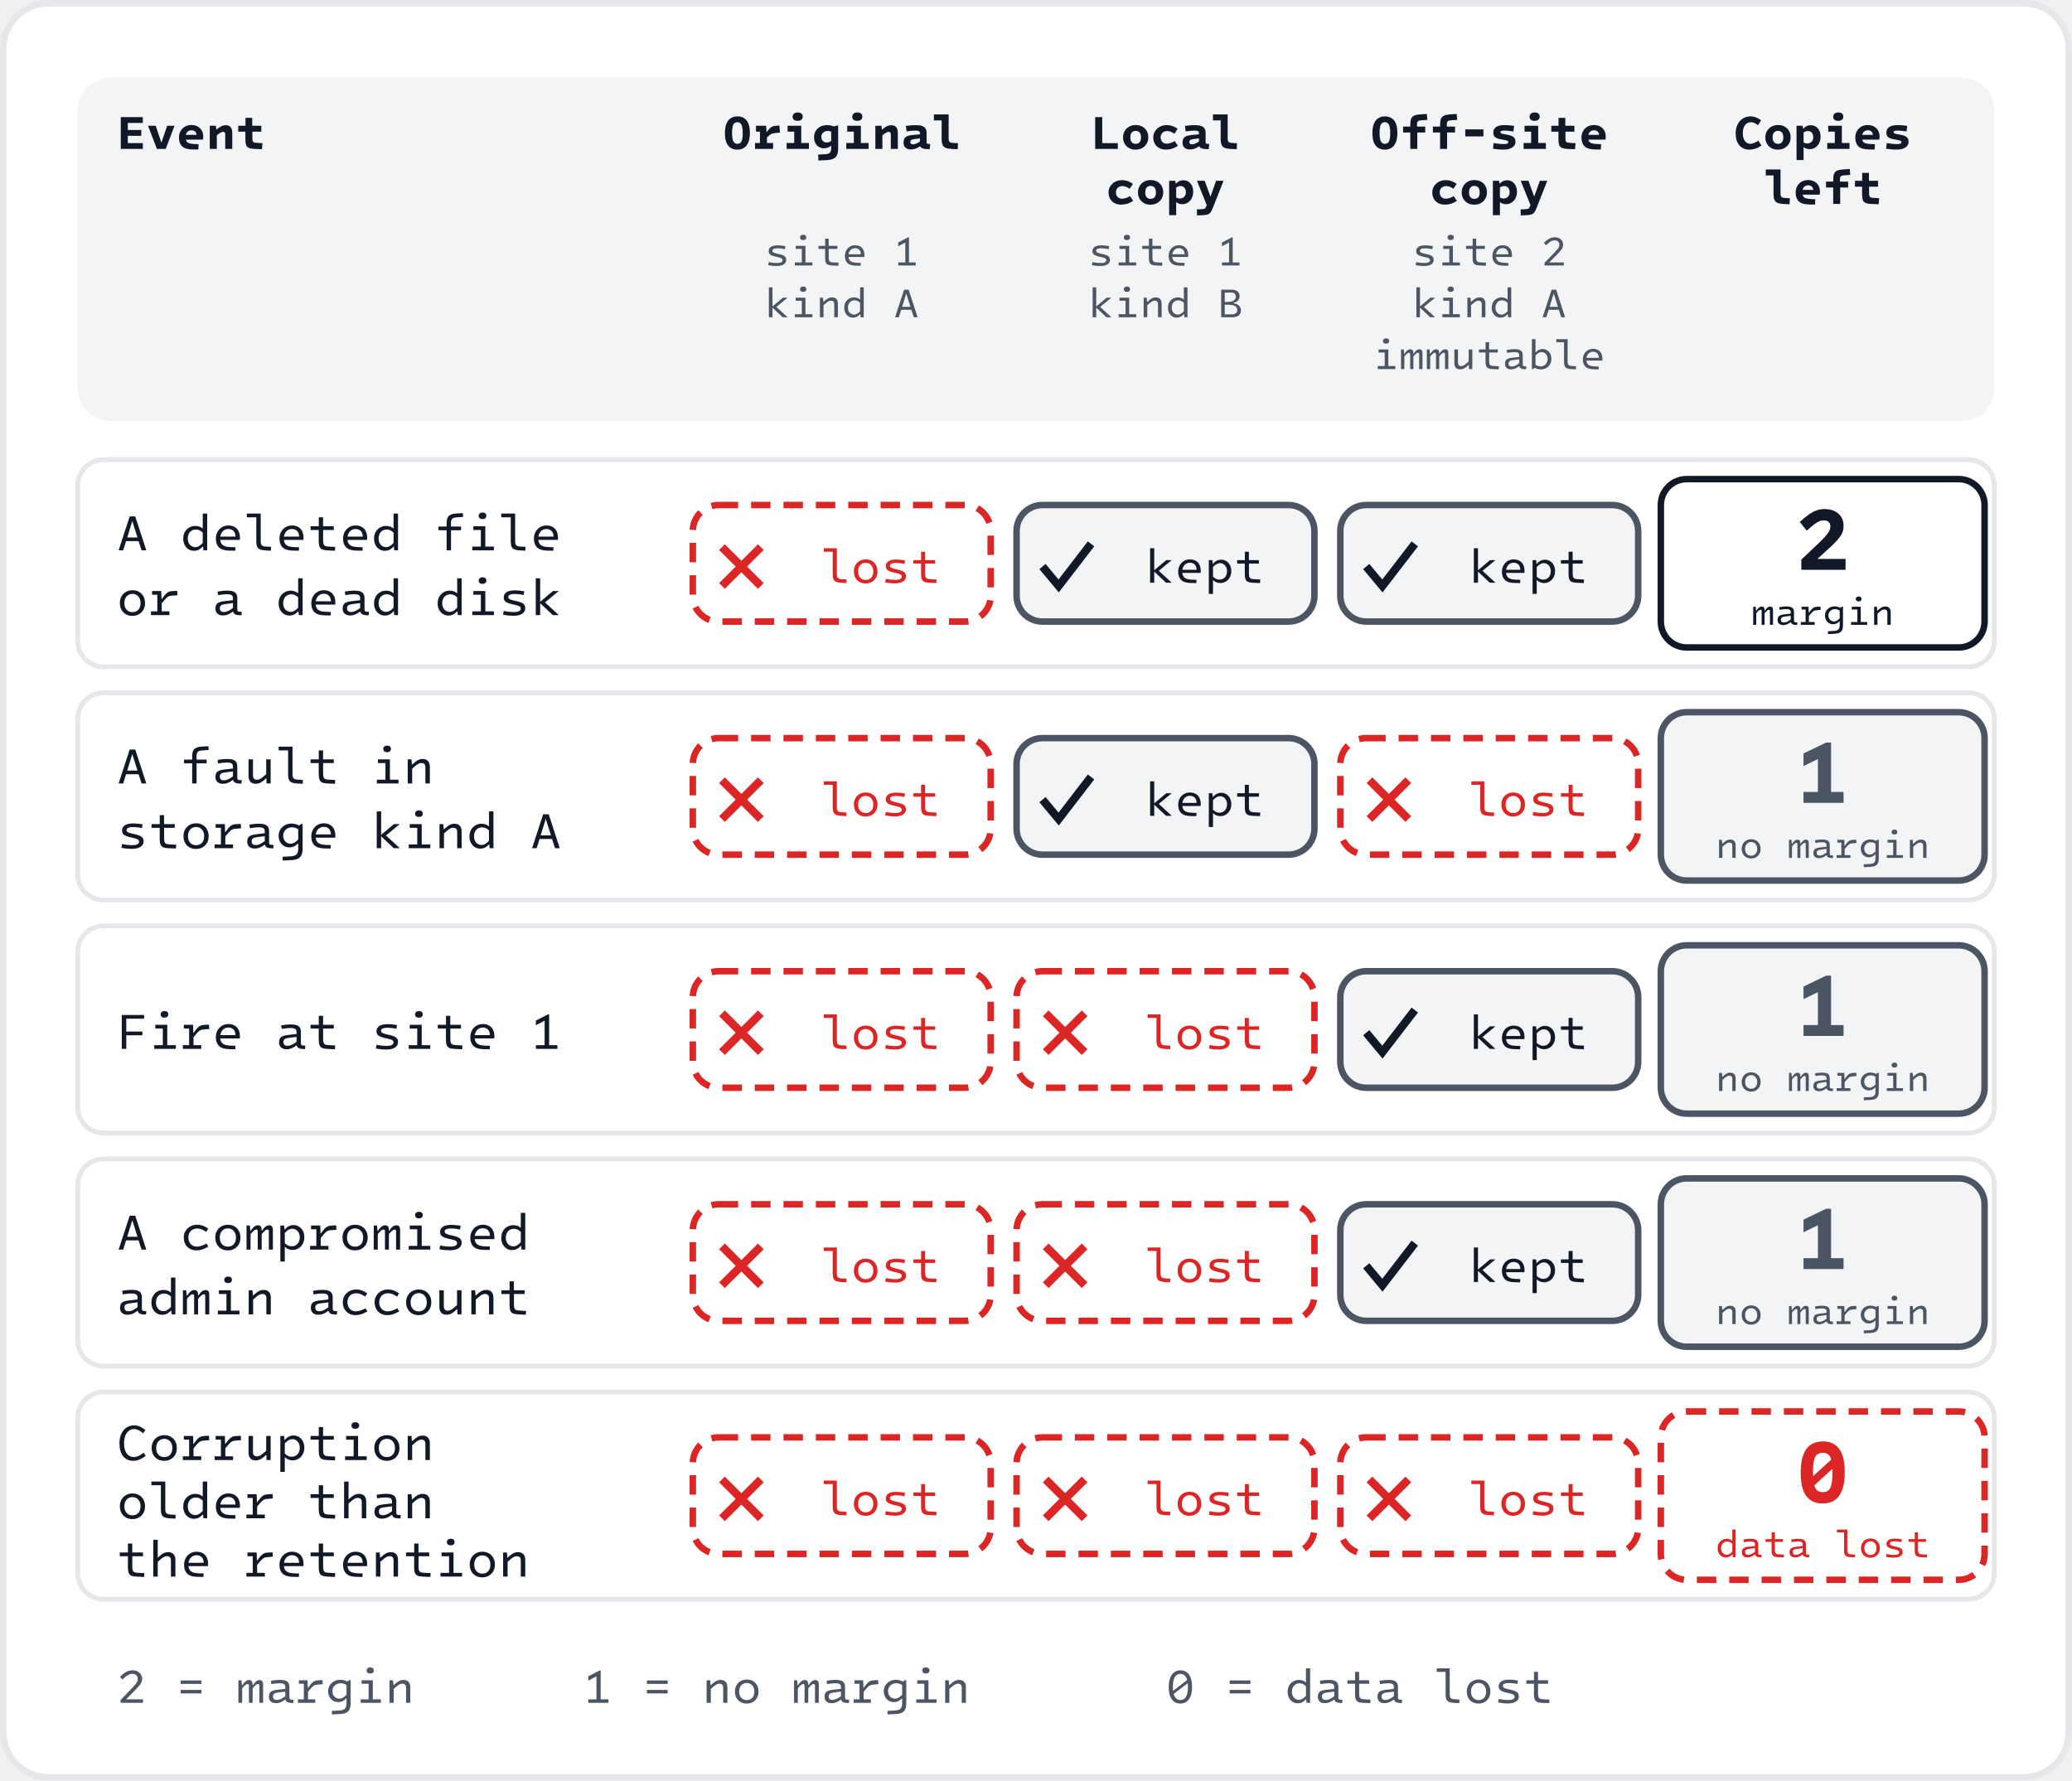
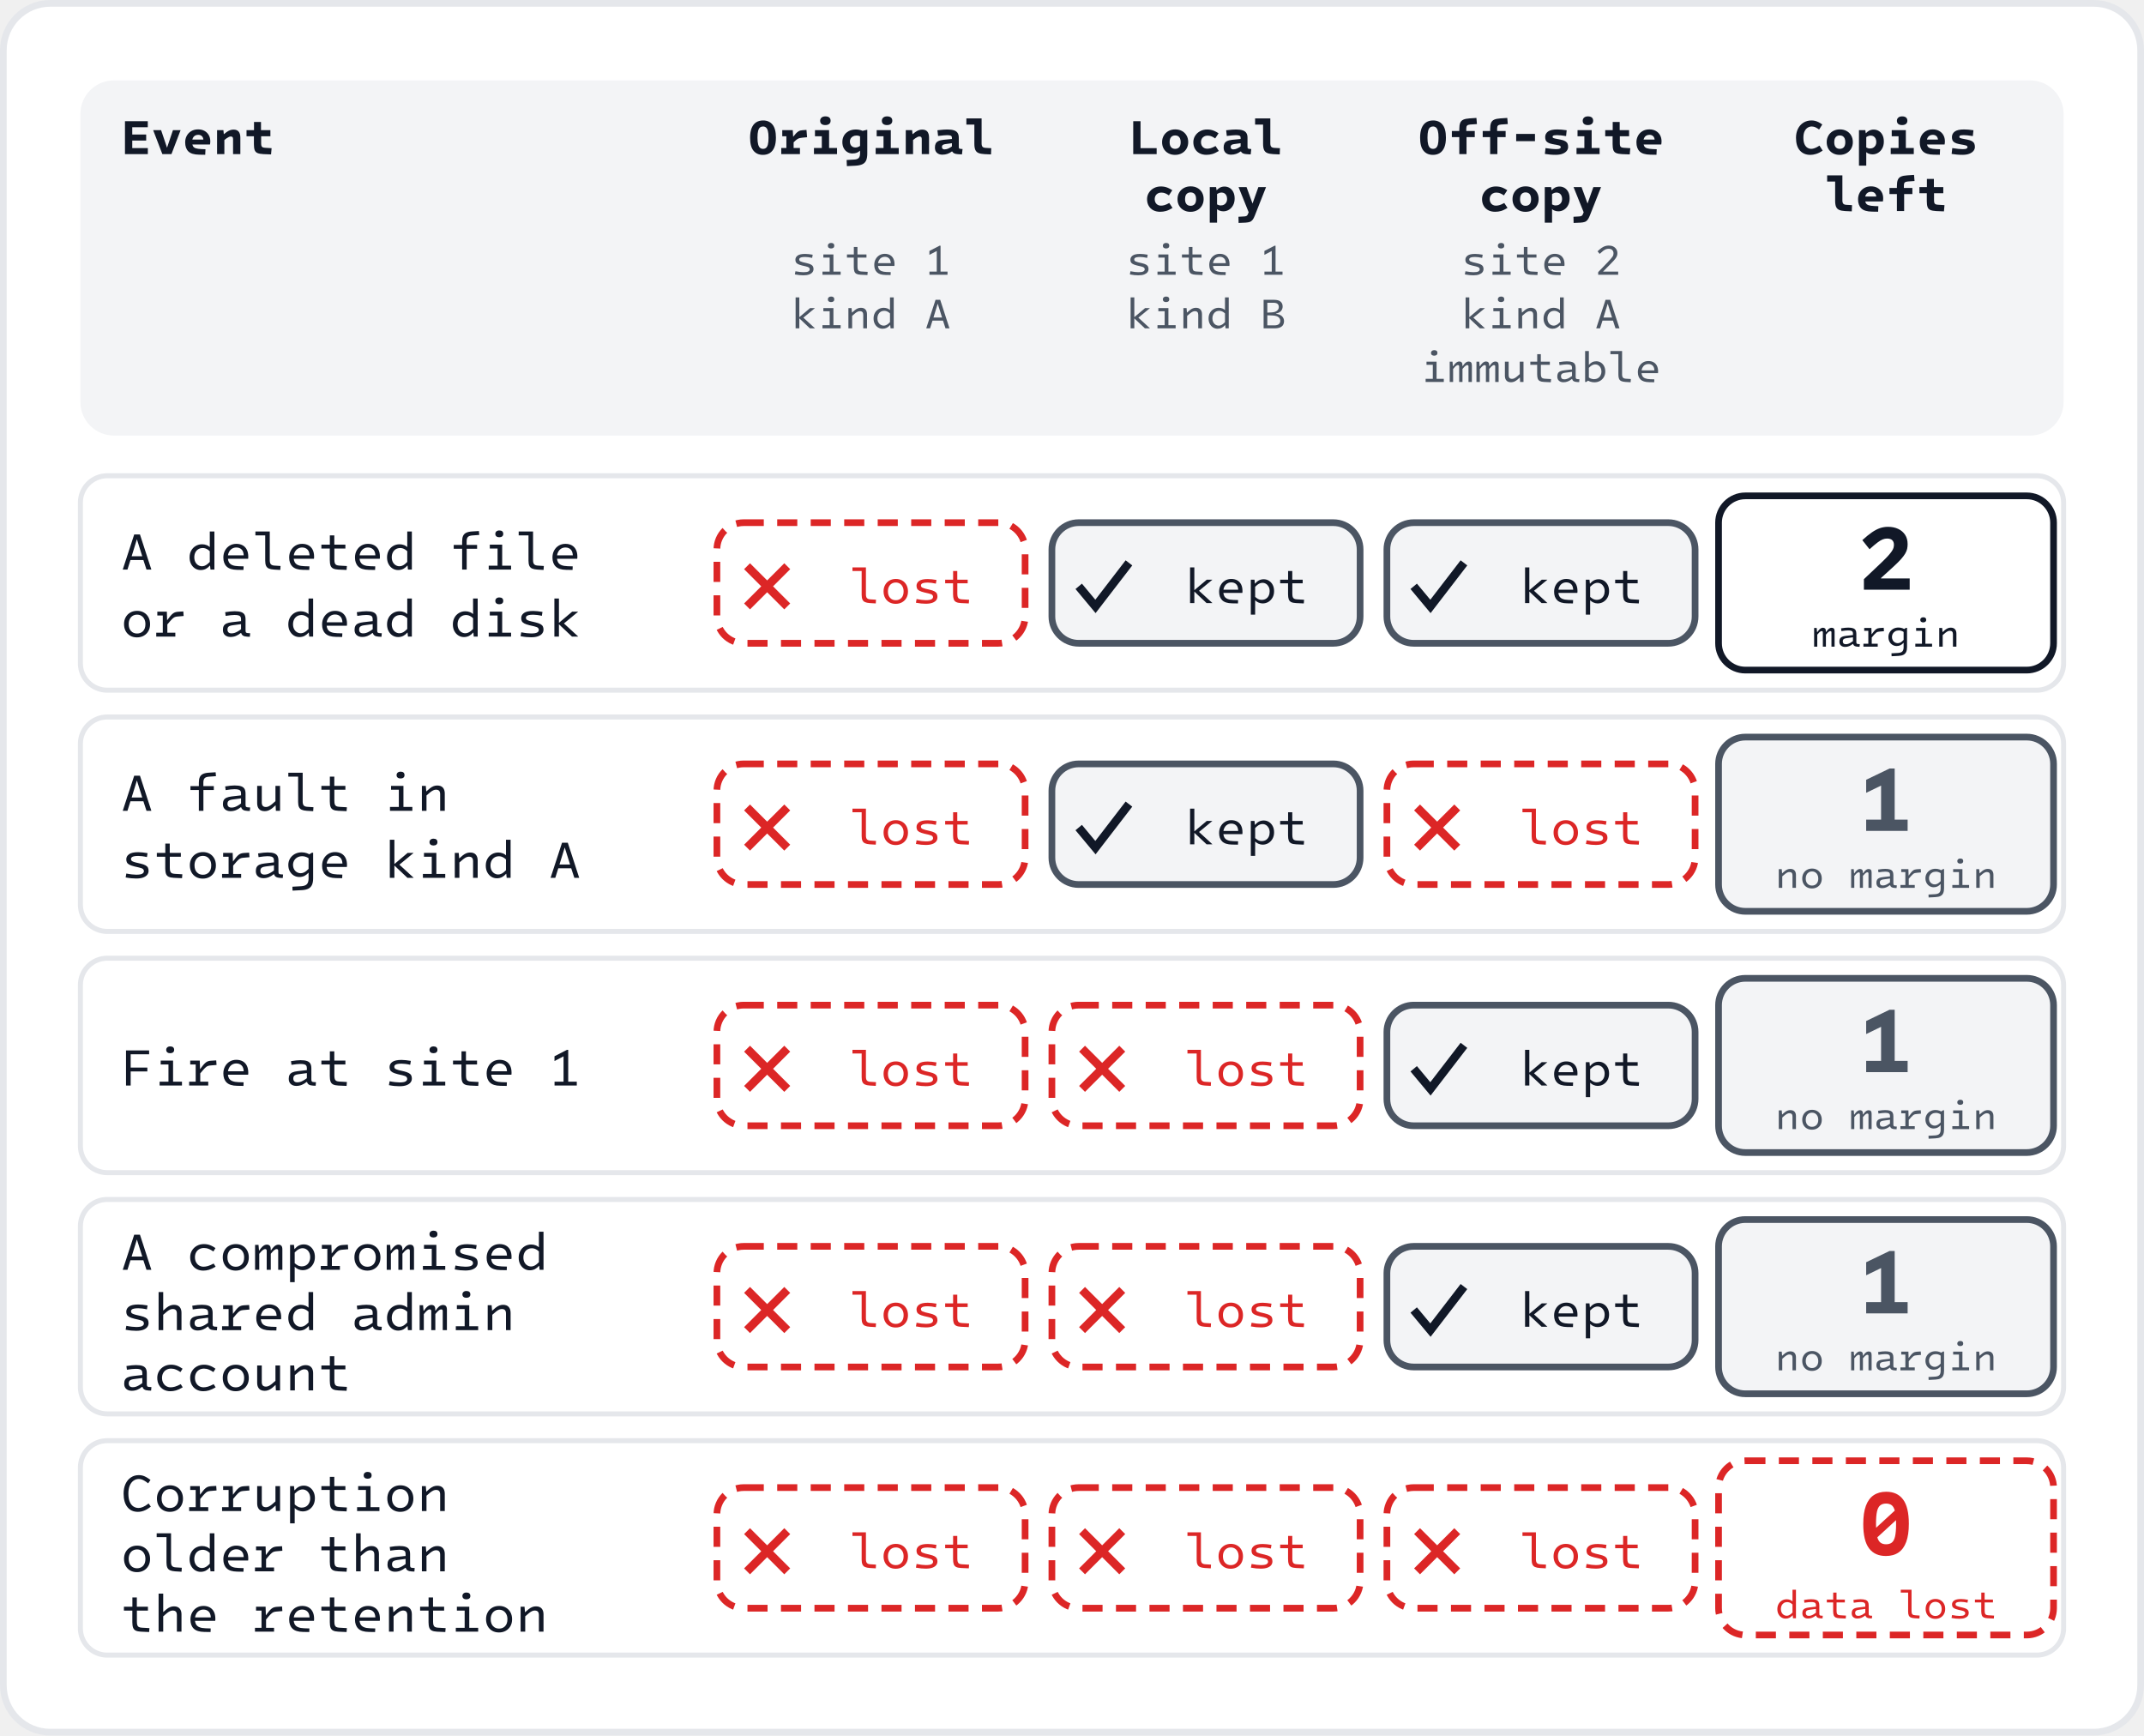
- <svg xmlns="http://www.w3.org/2000/svg" width="640" height="550" viewBox="0 0 640 550">
+ <svg xmlns="http://www.w3.org/2000/svg" width="640" height="518" viewBox="0 0 640 518">
  <defs>
    <path id="b5" d="M87 -655L541 -655L541 -535L232 -535L232 -390L509 -390L509 -270L232 -270L232 -120L542 -120L542 0L87 0Z" />
    <path id="b48" d="M428 -477L580 -477L398 0L217 0L34 -477L192 -477L310 -128Z" />
    <path id="b31" d="M383 -100L461 -97L456 13L335 11Q184 9 120.5 -54Q57 -117 57 -235Q57 -305 88 -363.5Q119 -422 177 -457Q235 -492 315 -492Q389 -492 443 -461.5Q497 -431 527 -377.5Q557 -324 557 -254Q557 -235 555 -219Q553 -203 551 -192L200 -192Q204 -174 211 -161Q226 -130 267 -116.5Q308 -103 383 -100ZM199 -289L419 -289Q416 -329 392 -355Q364 -384 316 -384Q279 -384 252 -368Q225 -352 210 -321Q203 -307 199 -289Z" />
    <path id="b40" d="M204 -477L212 -396Q244 -423 271 -441Q307 -466 339.5 -477Q372 -488 404 -488Q475 -488 508 -447.5Q541 -407 541 -327L541 0L396 0L396 -300Q396 -326 385.5 -338.5Q375 -351 349 -351Q333 -351 312.5 -341.5Q292 -332 266 -314Q246 -300 223 -280L223 0L78 0L78 -477Z" />
    <path id="b46" d="M197 -198L197 -355L50 -355L50 -477L199 -477L199 -640L338 -640L338 -477L525 -477L525 -355L341 -355L341 -213Q341 -181 347.5 -162.5Q354 -144 371.5 -136Q389 -128 420 -126L549 -118L538 6L385 0Q308 -4 267 -22Q226 -40 211.5 -82Q197 -124 197 -198Z" />
    <path id="b15" d="M564 -328Q564 -211 532.5 -135Q501 -59 443 -22Q385 15 305 15Q187 15 118.5 -67Q50 -149 50 -326Q50 -444 81.5 -520Q113 -596 171 -633Q229 -670 309 -670Q428 -670 496 -587.5Q564 -505 564 -328ZM197 -328Q197 -241 210.5 -192.5Q224 -144 248.5 -124.5Q273 -105 307 -105Q342 -105 366.5 -124Q391 -143 404 -191Q417 -239 417 -326Q417 -414 403.5 -462.5Q390 -511 365.5 -530.5Q341 -550 307 -550Q273 -550 248 -531Q223 -512 210 -463.5Q197 -415 197 -328Z" />
    <path id="b44" d="M285 -477L293 -345Q325 -387 349 -412Q374 -437 394.5 -450.5Q415 -464 433.5 -469Q452 -474 472 -475L558 -482L570 -336L484 -328Q450 -325 427.5 -320Q405 -315 384 -303Q363 -291 337 -268Q322 -254 302 -235L302 -122L428 -122L428 0L56 0L56 -122L158 -122L158 -355L76 -355L76 -477Z" />
    <path id="b35" d="M113 -477L394 -477L394 -122L552 -122L552 0L93 0L93 -122L249 -122L249 -355L113 -355ZM319 -578Q270 -578 243 -600Q216 -622 216 -664Q216 -702 243.5 -726.5Q271 -751 320 -751Q370 -751 397 -729Q424 -707 424 -664Q424 -623 395.5 -600.5Q367 -578 319 -578Z" />
    <path id="b33" d="M396 -10L396 -70Q369 -44 339 -31Q297 -13 244 -13Q191 -13 145.5 -39.5Q100 -66 72 -117Q44 -168 44 -241Q44 -311 75.5 -367Q107 -423 168 -456.5Q229 -490 317 -490Q364 -490 409 -477Q429 -471 447 -463L529 -483L540 -483L540 -13Q540 68 519.5 120.5Q499 173 446.5 199.5Q394 226 298 231L134 239L129 117L283 108Q345 104 370.5 75.5Q396 47 396 -10ZM396 -163L396 -353Q385 -359 376 -362Q351 -370 328 -370Q285 -370 255 -353.5Q225 -337 209.5 -310.5Q194 -284 194 -252Q194 -214 208 -187Q222 -160 247.5 -146Q273 -132 307 -132Q324 -132 341 -136.5Q358 -141 376 -151Q385 -156 396 -163Z" />
    <path id="b27" d="M519 -149Q519 -124 524.5 -115.5Q530 -107 549 -105L594 -101L582 6L501 1Q455 -2 428.5 -14.5Q402 -27 390 -51L378 -51Q341 -22 294 -5.5Q247 11 191 11Q126 11 85 -25Q44 -61 44 -131Q44 -178 59.5 -209.5Q75 -241 112.5 -259.5Q150 -278 217 -285L382 -301L382 -324Q382 -343 375 -354.5Q368 -366 347 -371.5Q326 -377 285 -377Q261 -377 216 -373Q171 -369 107 -361L94 -475Q165 -484 214.5 -487Q264 -490 292 -490Q376 -490 425.5 -472.5Q475 -455 497 -419Q519 -383 519 -327ZM235 -94Q253 -94 275 -99Q297 -104 326 -119Q351 -131 382 -153L382 -217L255 -200Q227 -196 211.5 -188.5Q196 -181 190 -169.5Q184 -158 184 -141Q184 -120 197 -107Q210 -94 235 -94Z" />
    <path id="b38" d="M56 -710L359 -710L359 -214Q359 -166 377.5 -146Q396 -126 442 -124L551 -118L546 6L415 0Q340 -4 296 -23Q252 -42 233.5 -85.5Q215 -129 215 -204L215 -588L56 -588Z" />
    <path id="r45" d="M522 -130Q522 -90 498 -58Q474 -26 422.5 -6.5Q371 13 290 13Q246 13 199 8.5Q152 4 94 -7L107 -80Q160 -69 209.5 -63.5Q259 -58 291 -58Q374 -58 404.5 -76.5Q435 -95 435 -124Q435 -148 418 -163.5Q401 -179 346 -192L259 -212Q195 -228 162 -246Q129 -264 117.5 -288.5Q106 -313 106 -345Q106 -403 158 -440.5Q210 -478 330 -478Q363 -478 410.5 -473Q458 -468 503 -460L491 -387Q444 -398 401.5 -403Q359 -408 329 -408Q276 -408 246.5 -400.5Q217 -393 205.5 -380.5Q194 -368 194 -352Q194 -337 200.5 -325.5Q207 -314 226 -305Q245 -296 282 -286L368 -266Q432 -251 465 -232.5Q498 -214 510 -189Q522 -164 522 -130Z" />
    <path id="r35" d="M134 -465L365 -465L365 -72L531 -72L531 0L114 0L114 -72L279 -72L279 -393L134 -393ZM310 -603Q278 -603 257.5 -619Q237 -635 237 -667Q237 -694 257 -712Q277 -730 312 -730Q348 -730 366.5 -713.5Q385 -697 385 -665Q385 -635 365 -619Q345 -603 310 -603Z" />
    <path id="r46" d="M219 -177L219 -393L62 -393L62 -465L220 -465L220 -638L303 -638L303 -465L510 -465L510 -393L304 -393L304 -189Q304 -146 312 -121.5Q320 -97 340.5 -86.5Q361 -76 397 -74L538 -66L532 7L377 0Q316 -3 281.5 -20Q247 -37 233 -74.5Q219 -112 219 -177Z" />
    <path id="r31" d="M357 -63L453 -60L450 7L332 5Q197 3 136 -57Q75 -117 75 -225Q75 -299 106.5 -356.5Q138 -414 192.5 -447Q247 -480 317 -480Q385 -480 435 -452.5Q485 -425 512.5 -371.5Q540 -318 540 -238Q540 -227 539 -218Q538 -209 537 -202L160 -202Q164 -164 179 -137Q199 -101 243 -83Q287 -65 357 -63ZM161 -266L455 -266Q451 -338 418 -372Q380 -412 317 -412Q273 -412 237.5 -390.5Q202 -369 181 -328Q166 -301 161 -266Z" />
    <path id="r96" d="M345 -666L369 -666L369 -72L529 -72L529 0L114 0L114 -72L282 -72L282 -545L113 -457L113 -546Z" />
    <path id="r37" d="M196 -710L196 -257L443 -465L553 -465L553 -463L289 -245L554 -2L554 0L439 0L196 -229L196 0L111 0L111 -710Z" />
    <path id="r40" d="M168 -465L177 -361Q214 -396 243 -418Q280 -447 313 -459.5Q346 -472 381 -472Q452 -472 487 -432Q522 -392 522 -324L522 0L436 0L436 -309Q436 -352 417.5 -373Q399 -394 357 -394Q334 -394 309 -383Q284 -372 251 -346Q222 -324 181 -286L181 0L95 0L95 -465Z" />
    <path id="r30" d="M449 0L441 -77Q399 -32 362 -13Q318 9 266 9Q209 9 162.5 -20Q116 -49 87.5 -102Q59 -155 59 -227Q59 -299 89.5 -354Q120 -409 173.5 -440.5Q227 -472 294 -472Q337 -472 381 -455Q408 -444 436 -420L436 -710L522 -710L522 0ZM436 -343Q420 -358 406 -368Q376 -388 351.5 -395Q327 -402 307 -402Q257 -402 221 -379.5Q185 -357 166 -318Q147 -279 147 -230Q147 -178 166.5 -140.5Q186 -103 219 -82.5Q252 -62 290 -62Q314 -62 339 -71Q364 -80 393 -103Q412 -118 436 -142Z" />
    <path id="r1" d="M128 0L40 0L254 -655L361 -655L574 0L483 0L425 -178L184 -178ZM304 -566L206 -248L404 -248Z" />
    <path id="b12" d="M87 -655L232 -655L232 -119L553 -119L553 0L87 0Z" />
    <path id="b41" d="M305 15Q230 15 171.5 -17Q113 -49 80 -106Q47 -163 47 -238Q47 -311 80.5 -368.5Q114 -426 173 -459Q232 -492 309 -492Q385 -492 443 -460Q501 -428 534 -371Q567 -314 567 -239Q567 -166 533.5 -108.5Q500 -51 441 -18Q382 15 305 15ZM307 -105Q357 -105 387 -136.5Q417 -168 417 -238Q417 -283 404 -312.5Q391 -342 366.5 -357Q342 -372 307 -372Q274 -372 249.5 -358Q225 -344 211 -315Q197 -286 197 -239Q197 -172 226 -138.5Q255 -105 307 -105Z" />
    <path id="b29" d="M337 -368Q299 -368 269.5 -351.5Q240 -335 223.5 -306Q207 -277 207 -239Q207 -197 223.5 -168Q240 -139 267.5 -123.5Q295 -108 329 -108Q364 -108 400.5 -118Q437 -128 497 -161L562 -63Q489 -18 433 -2Q377 14 315 14Q237 14 178.5 -17Q120 -48 87.5 -105Q55 -162 55 -238Q55 -307 91 -364.5Q127 -422 189 -456Q251 -490 330 -490Q364 -490 397.5 -484.5Q431 -479 469.5 -463Q508 -447 557 -415L490 -312Q452 -338 425.5 -349.5Q399 -361 378 -364.5Q357 -368 337 -368Z" />
    <path id="b42" d="M75 230L75 -477L201 -477L211 -414Q244 -449 278 -467Q318 -488 370 -488Q424 -488 469.5 -460.5Q515 -433 542.5 -380Q570 -327 570 -250Q570 -174 539.5 -116.5Q509 -59 457.5 -27Q406 5 344 5Q299 5 260 -13Q240 -22 220 -39L220 230ZM220 -338L220 -133Q223 -131 226 -130Q244 -120 259.5 -116Q275 -112 290 -112Q332 -112 361 -129Q390 -146 405 -175Q420 -204 420 -239Q420 -280 406 -309Q392 -338 367 -353.5Q342 -369 307 -369Q290 -369 274 -364.5Q258 -360 241 -351Q231 -345 220 -338Z" />
    <path id="b51" d="M34 -477L193 -477L312 -150L428 -477L581 -477L357 91Q336 145 313 174.5Q290 204 257 215.5Q224 227 172 230L35 236L32 113L123 108Q157 107 175.5 102.5Q194 98 204 87Q214 76 222 56L235 23Z" />
    <path id="r2" d="M95 -655L333 -655Q437 -655 484.5 -613.5Q532 -572 532 -502Q532 -445 497.5 -402Q463 -359 378 -338L378 -334Q469 -322 516.5 -277.5Q564 -233 564 -163Q564 -118 543.5 -81Q523 -44 474.5 -22Q426 0 343 0L95 0ZM180 -300L180 -68L342 -68Q412 -68 445 -97Q478 -126 478 -171Q478 -222 436 -256.5Q394 -291 301 -295ZM180 -587L180 -361L280 -366Q365 -371 404.5 -406Q444 -441 444 -488Q444 -538 414 -562.5Q384 -587 325 -587Z" />
    <path id="b32" d="M68 -338L68 -460L216 -460L216 -496Q216 -577 234 -621.5Q252 -666 297 -686Q342 -706 421 -711L557 -720L567 -598L434 -589Q388 -585 371.5 -568Q355 -551 355 -510L355 -460L524 -460L524 -338L360 -338L360 0L216 0L216 -338Z" />
    <path id="b81" d="M120 -402L494 -402L494 -258L120 -258Z" />
    <path id="b45" d="M540 -143Q540 -100 512 -64.5Q484 -29 429 -7.5Q374 14 292 14Q228 14 179.5 9Q131 4 77 -4L90 -120Q159 -109 213.5 -104Q268 -99 297 -99Q353 -99 373 -110Q393 -121 393 -137Q393 -154 381.5 -163Q370 -172 335 -179L229 -199Q169 -211 137.5 -230Q106 -249 94.5 -276Q83 -303 83 -338Q83 -407 139 -449Q195 -491 324 -491Q357 -491 407 -487Q457 -483 511 -475L499 -359Q439 -369 393 -373.5Q347 -378 319 -378Q284 -378 265 -374.5Q246 -371 238.5 -364Q231 -357 231 -346Q231 -335 235.5 -328.5Q240 -322 252 -318Q264 -314 284 -309L387 -289Q450 -277 483 -257Q516 -237 528 -209Q540 -181 540 -143Z" />
    <path id="r97" d="M85 0L85 -60L296 -279Q342 -327 369.5 -358.5Q397 -390 412 -412Q427 -434 432 -452Q437 -470 437 -490Q437 -538 408.5 -567Q380 -596 325 -596Q292 -596 263.5 -585.5Q235 -575 201.5 -550Q168 -525 119 -479L71 -538Q124 -589 166 -617.5Q208 -646 247 -658Q286 -670 329 -670Q387 -670 431 -648Q475 -626 500.5 -586.5Q526 -547 526 -493Q526 -466 519 -442Q512 -418 495 -391Q478 -364 445.5 -327.5Q413 -291 361 -239L199 -75L199 -72L544 -72L544 0Z" />
    <path id="r39" d="M117 -465L126 -362L133 -362Q161 -404 185 -427.5Q209 -451 230.5 -460.5Q252 -470 272 -470Q307 -470 326 -450Q345 -430 345 -383L345 -366L353 -366Q380 -406 402.5 -428.5Q425 -451 446 -460Q467 -469 488 -469Q525 -469 543.5 -448.5Q562 -428 562 -379L562 0L484 0L484 -354Q484 -372 477 -379.5Q470 -387 454 -387Q443 -387 429.5 -380Q416 -373 396 -354.5Q376 -336 346 -299L346 0L270 0L270 -355Q270 -387 240 -387Q229 -387 215 -380Q201 -373 181 -354.5Q161 -336 131 -298L131 0L53 0L53 -465Z" />
    <path id="r47" d="M519 0L441 0L436 -103Q400 -69 372 -47Q334 -18 301.5 -5.5Q269 7 233 7Q162 7 127 -33Q92 -73 92 -141L92 -465L178 -465L178 -156Q178 -114 196.5 -92.5Q215 -71 257 -71Q280 -71 305 -82Q330 -93 364 -120Q392 -142 433 -180L433 -465L519 -465Z" />
    <path id="r27" d="M489 -117Q489 -87 497 -77Q505 -67 530 -65L575 -62L569 4L522 2Q471 -1 444.5 -16.5Q418 -32 408 -66L399 -66Q355 -30 308.5 -11.5Q262 7 208 7Q146 7 106.5 -27Q67 -61 67 -125Q67 -170 82.5 -199Q98 -228 134 -244.5Q170 -261 232 -268L405 -288L405 -323Q405 -353 395 -370Q385 -387 358.5 -395Q332 -403 283 -403Q255 -403 211.5 -398.5Q168 -394 118 -386L109 -455Q162 -464 208 -468.5Q254 -473 286 -473Q364 -473 408 -457Q452 -441 470.5 -408Q489 -375 489 -321ZM227 -60Q254 -60 280.5 -67.5Q307 -75 340 -94Q369 -110 405 -137L405 -232L247 -211Q208 -206 187 -195Q166 -184 159 -168Q152 -152 152 -131Q152 -97 170.5 -78.5Q189 -60 227 -60Z" />
    <path id="r28" d="M178 -710L178 -393Q217 -435 253 -453Q296 -475 348 -475Q405 -475 452 -446Q499 -417 527 -364Q555 -311 555 -239Q555 -171 523.5 -114.5Q492 -58 435.5 -25Q379 8 304 8Q255 8 209 -8Q184 -16 160 -30L117 1L92 1L92 -710ZM178 -102Q201 -86 223 -78Q258 -64 292 -64Q350 -64 388.5 -88.5Q427 -113 447 -152.5Q467 -192 467 -236Q467 -288 447.5 -325.5Q428 -363 395.5 -383Q363 -403 324 -403Q300 -403 275 -394Q250 -385 221 -363Q202 -348 178 -324Z" />
    <path id="r38" d="M59 -710L327 -710L327 -174Q327 -120 348.5 -98Q370 -76 419 -74L528 -67L523 7L404 0Q344 -4 308.5 -20Q273 -36 257.5 -71Q242 -106 242 -165L242 -638L59 -638Z" />
    <path id="b3" d="M335 15Q205 15 127.5 -71.5Q50 -158 50 -326Q50 -425 88.5 -503Q127 -581 197 -625.5Q267 -670 359 -670Q395 -670 428.5 -662Q462 -654 497.5 -636.5Q533 -619 573 -590L510 -489Q474 -515 448.5 -528Q423 -541 402.5 -545.5Q382 -550 362 -550Q319 -550 281 -525.5Q243 -501 220 -452Q197 -403 197 -328Q197 -247 219 -198Q241 -149 277.5 -127Q314 -105 355 -105Q384 -105 423.5 -119.5Q463 -134 517 -169L581 -69Q514 -24 451.5 -4.5Q389 15 335 15Z" />
    <path id="r32" d="M75 -388L75 -460L232 -460L232 -524Q232 -589 249.5 -628Q267 -667 308 -687Q349 -707 417 -711L545 -719L551 -646L426 -637Q362 -633 339 -607.5Q316 -582 316 -527L316 -460L511 -460L511 -388L317 -388L317 0L232 0L232 -388Z" />
    <path id="r41" d="M305 15Q234 15 179.5 -16Q125 -47 94.5 -103Q64 -159 64 -234Q64 -305 95 -361Q126 -417 181.5 -448.5Q237 -480 309 -480Q380 -480 434.5 -448.5Q489 -417 519.5 -361Q550 -305 550 -231Q550 -158 519 -103Q488 -48 432.5 -16.5Q377 15 305 15ZM307 -57Q376 -57 419.5 -102.5Q463 -148 463 -232Q463 -286 443 -325.5Q423 -365 388.5 -387Q354 -409 307 -409Q261 -409 226 -387.5Q191 -366 171 -326.5Q151 -287 151 -233Q151 -151 194 -104Q237 -57 307 -57Z" />
    <path id="r44" d="M249 -465L254 -304Q287 -350 312 -380Q340 -414 363 -431Q386 -448 408.5 -454.5Q431 -461 457 -463L556 -469L562 -384L467 -376Q434 -374 411.5 -368.5Q389 -363 367.5 -346Q346 -329 316 -295Q293 -269 258 -227L258 -72L407 -72L407 0L51 0L51 -72L173 -72L173 -393L71 -393L71 -465Z" />
    <path id="r42" d="M92 230L92 -465L165 -465L173 -385Q215 -432 254 -452Q297 -474 349 -474Q405 -474 452 -445Q499 -416 527 -363Q555 -310 555 -238Q555 -166 524.5 -111Q494 -56 442.5 -24.5Q391 7 326 7Q287 7 244 -11Q212 -24 178 -56L178 230ZM178 -324L178 -123Q194 -109 209 -99Q238 -78 262.5 -71Q287 -64 306 -64Q358 -64 393.5 -86.5Q429 -109 448 -148.5Q467 -188 467 -236Q467 -287 447.5 -324.5Q428 -362 395.5 -382.5Q363 -403 324 -403Q300 -403 275 -394Q250 -385 221 -363Q202 -348 178 -324Z" />
    <path id="b97" d="M71 0L71 -112L260 -291Q304 -333 330 -362Q356 -391 369.5 -411.5Q383 -432 387 -448Q391 -464 391 -479Q391 -510 373 -527.5Q355 -545 318 -545Q295 -545 271.5 -536Q248 -527 215.5 -502.5Q183 -478 131 -431L54 -528Q112 -581 157.5 -612Q203 -643 243.5 -656.5Q284 -670 328 -670Q389 -670 436 -648Q483 -626 510 -585Q537 -544 537 -485Q537 -460 532 -436Q527 -412 512 -386Q497 -360 468 -327Q439 -294 391 -250L253 -124L253 -120L559 -120L559 0Z" />
    <path id="r33" d="M437 12L437 -96Q397 -55 362 -37Q318 -15 265 -15Q209 -15 162.5 -42.5Q116 -70 87.5 -120.5Q59 -171 59 -240Q59 -305 90.5 -358Q122 -411 178.5 -443Q235 -475 310 -475Q359 -475 406 -459Q429 -451 452 -439L499 -468L522 -468L522 9Q522 83 501 130.5Q480 178 434 202Q388 226 310 230L138 239L135 166L299 157Q375 152 406 118.5Q437 85 437 12ZM437 -167L437 -365Q414 -381 392 -389Q356 -403 322 -403Q265 -403 226 -380Q187 -357 167 -320.5Q147 -284 147 -242Q147 -195 166.5 -159.5Q186 -124 219 -105Q252 -86 290 -86Q314 -86 339 -95Q364 -104 394 -127Q413 -142 437 -167Z" />
    <path id="b96" d="M344 -665L399 -665L399 -120L537 -120L537 0L95 0L95 -120L254 -120L254 -483L95 -406L95 -545Z" />
    <path id="r6" d="M101 -655L532 -655L532 -583L188 -583L188 -335L499 -335L499 -263L188 -263L188 0L101 0Z" />
    <path id="r29" d="M328 -407Q278 -407 239.5 -385Q201 -363 180 -324Q159 -285 159 -235Q159 -182 180 -142Q201 -102 237.5 -80Q274 -58 319 -58Q356 -58 399.5 -70Q443 -82 508 -117L545 -58Q472 -15 419.5 0Q367 15 315 15Q245 15 189.5 -15Q134 -45 102 -101.5Q70 -158 70 -236Q70 -305 104 -360.5Q138 -416 196 -448Q254 -480 327 -480Q358 -480 389.5 -474.5Q421 -469 458 -453Q495 -437 542 -405L503 -342Q460 -371 429 -384.5Q398 -398 374.5 -402.5Q351 -407 328 -407Z" />
+     <path id="r34" d="M181 -710L181 -365Q215 -397 243 -418Q280 -447 313 -459.5Q346 -472 381 -472Q452 -472 487 -432Q522 -392 522 -324L522 0L436 0L436 -309Q436 -352 417.5 -373Q399 -394 357 -394Q334 -394 309 -383Q284 -372 251 -346Q222 -324 181 -286L181 0L95 0L95 -710Z" />
    <path id="r3" d="M324 15Q196 15 126 -75Q56 -165 56 -326Q56 -429 92 -506.5Q128 -584 192.5 -627Q257 -670 339 -670Q375 -670 407 -662Q439 -654 475 -634.5Q511 -615 558 -580L514 -517Q472 -550 441 -567.5Q410 -585 386 -591.5Q362 -598 340 -598Q285 -598 240.5 -566Q196 -534 170.5 -474Q145 -414 145 -328Q145 -235 170 -174.5Q195 -114 238.5 -85.5Q282 -57 336 -57Q372 -57 416 -75Q460 -93 523 -141L564 -82Q493 -28 436 -6.5Q379 15 324 15Z" />
-     <path id="r34" d="M181 -710L181 -365Q215 -397 243 -418Q280 -447 313 -459.5Q346 -472 381 -472Q452 -472 487 -432Q522 -392 522 -324L522 0L436 0L436 -309Q436 -352 417.5 -373Q399 -394 357 -394Q334 -394 309 -383Q284 -372 251 -346Q222 -324 181 -286L181 0L95 0L95 -710Z" />
    <path id="b95" d="M550 -328Q550 -211 522 -135Q494 -59 439.5 -22Q385 15 305 15Q187 15 125.5 -67Q64 -149 64 -326Q64 -444 92 -520Q120 -596 175 -633Q230 -670 309 -670Q427 -670 488.5 -587.5Q550 -505 550 -328ZM200 -328Q200 -305 201 -286L400 -469Q389 -508 369 -525Q345 -544 307 -544Q269 -544 245 -525Q221 -506 210.5 -459.5Q200 -413 200 -328ZM413 -367L214 -184Q225 -146 246 -129Q269 -110 307 -110Q346 -110 369.5 -129Q393 -148 403.5 -195Q414 -242 414 -326Q414 -348 413 -367Z" />
-     <path id="r109" d="M93 -194L93 -266L521 -266L521 -194ZM93 -390L93 -461L521 -461L521 -390Z" />
-     <path id="r95" d="M547 -329Q547 -217 517.5 -140Q488 -63 434.5 -24Q381 15 306 15Q195 15 131 -71Q67 -157 67 -325Q67 -437 96.5 -513.5Q126 -590 179.5 -630Q233 -670 308 -670Q419 -670 483 -583.5Q547 -497 547 -329ZM152 -327Q152 -283 156 -246L446 -470Q445 -475 444 -479Q425 -538 390.5 -567Q356 -596 307 -596Q257 -596 222.5 -567Q188 -538 170 -479Q152 -420 152 -327ZM458 -406L168 -183Q169 -179 171 -176Q189 -116 223.5 -87.5Q258 -59 307 -59Q357 -59 391 -87.5Q425 -116 443.5 -175.5Q462 -235 462 -327Q462 -370 458 -406Z" />
  </defs>
-   <rect x="1" y="1" width="638" height="548" rx="14" fill="#fff" stroke="#e5e7eb" stroke-width="2" />
+   <rect x="1" y="1" width="638" height="516" rx="14" fill="#fff" stroke="#e5e7eb" stroke-width="2" />
  <rect x="24" y="24" width="592" height="106" rx="10" fill="#f3f4f6" />
  <g fill="#111827" transform="matrix(0.015 0 0 0.015 36 46)">
    <use href="#b5" />
    <use href="#b48" x="614" />
    <use href="#b31" x="1228" />
    <use href="#b40" x="1842" />
    <use href="#b46" x="2456" />
  </g>
  <g fill="#111827" transform="matrix(0.015 0 0 0.015 223.16 46)">
    <use href="#b15" />
    <use href="#b44" x="614" />
    <use href="#b35" x="1228" />
    <use href="#b33" x="1842" />
    <use href="#b35" x="2456" />
    <use href="#b40" x="3070" />
    <use href="#b27" x="3684" />
    <use href="#b38" x="4298" />
  </g>
  <g fill="#4b5563" transform="matrix(0.013 0 0 0.013 236.054 82)">
    <use href="#r45" />
    <use href="#r35" x="614" />
    <use href="#r46" x="1228" />
    <use href="#r31" x="1842" />
    <use href="#r96" x="3070" />
  </g>
  <g fill="#4b5563" transform="matrix(0.013 0 0 0.013 236.054 98)">
    <use href="#r37" />
    <use href="#r35" x="614" />
    <use href="#r40" x="1228" />
    <use href="#r30" x="1842" />
    <use href="#r1" x="3070" />
  </g>
  <g fill="#111827" transform="matrix(0.015 0 0 0.015 336.975 46)">
    <use href="#b12" />
    <use href="#b41" x="614" />
    <use href="#b29" x="1228" />
    <use href="#b27" x="1842" />
    <use href="#b38" x="2456" />
  </g>
  <g fill="#111827" transform="matrix(0.015 0 0 0.015 341.58 63)">
    <use href="#b29" />
    <use href="#b41" x="614" />
    <use href="#b42" x="1228" />
    <use href="#b51" x="1842" />
  </g>
  <g fill="#4b5563" transform="matrix(0.013 0 0 0.013 336.054 82)">
    <use href="#r45" />
    <use href="#r35" x="614" />
    <use href="#r46" x="1228" />
    <use href="#r31" x="1842" />
    <use href="#r96" x="3070" />
  </g>
  <g fill="#4b5563" transform="matrix(0.013 0 0 0.013 336.054 98)">
    <use href="#r37" />
    <use href="#r35" x="614" />
    <use href="#r40" x="1228" />
    <use href="#r30" x="1842" />
    <use href="#r2" x="3070" />
  </g>
  <g fill="#111827" transform="matrix(0.015 0 0 0.015 423.16 46)">
    <use href="#b15" />
    <use href="#b32" x="614" />
    <use href="#b32" x="1228" />
    <use href="#b81" x="1842" />
    <use href="#b45" x="2456" />
    <use href="#b35" x="3070" />
    <use href="#b46" x="3684" />
    <use href="#b31" x="4298" />
  </g>
  <g fill="#111827" transform="matrix(0.015 0 0 0.015 441.58 63)">
    <use href="#b29" />
    <use href="#b41" x="614" />
    <use href="#b42" x="1228" />
    <use href="#b51" x="1842" />
  </g>
  <g fill="#4b5563" transform="matrix(0.013 0 0 0.013 436.054 82)">
    <use href="#r45" />
    <use href="#r35" x="614" />
    <use href="#r46" x="1228" />
    <use href="#r31" x="1842" />
    <use href="#r97" x="3070" />
  </g>
  <g fill="#4b5563" transform="matrix(0.013 0 0 0.013 436.054 98)">
    <use href="#r37" />
    <use href="#r35" x="614" />
    <use href="#r40" x="1228" />
    <use href="#r30" x="1842" />
    <use href="#r1" x="3070" />
  </g>
  <g fill="#4b5563" transform="matrix(0.013 0 0 0.013 424.081 114)">
    <use href="#r35" />
    <use href="#r39" x="614" />
    <use href="#r39" x="1228" />
    <use href="#r47" x="1842" />
    <use href="#r46" x="2456" />
    <use href="#r27" x="3070" />
    <use href="#r28" x="3684" />
    <use href="#r38" x="4298" />
    <use href="#r31" x="4912" />
  </g>
  <g fill="#111827" transform="matrix(0.015 0 0 0.015 535.37 46)">
    <use href="#b3" />
    <use href="#b41" x="614" />
    <use href="#b42" x="1228" />
    <use href="#b35" x="1842" />
    <use href="#b31" x="2456" />
    <use href="#b45" x="3070" />
  </g>
  <g fill="#111827" transform="matrix(0.015 0 0 0.015 544.58 63)">
    <use href="#b38" />
    <use href="#b31" x="614" />
    <use href="#b32" x="1228" />
    <use href="#b46" x="1842" />
  </g>
  <rect x="24" y="142" width="592" height="64" rx="8" fill="#fff" stroke="#e5e7eb" stroke-width="1.5" />
  <g fill="#111827" transform="matrix(0.016 0 0 0.016 36 170)">
    <use href="#r1" />
    <use href="#r30" x="1228" />
    <use href="#r31" x="1842" />
    <use href="#r38" x="2456" />
    <use href="#r31" x="3070" />
    <use href="#r46" x="3684" />
    <use href="#r31" x="4298" />
    <use href="#r30" x="4912" />
    <use href="#r32" x="6140" />
    <use href="#r35" x="6754" />
    <use href="#r38" x="7368" />
    <use href="#r31" x="7982" />
  </g>
  <g fill="#111827" transform="matrix(0.016 0 0 0.016 36 190)">
    <use href="#r41" />
    <use href="#r44" x="614" />
    <use href="#r27" x="1842" />
    <use href="#r30" x="3070" />
    <use href="#r31" x="3684" />
    <use href="#r27" x="4298" />
    <use href="#r30" x="4912" />
    <use href="#r30" x="6140" />
    <use href="#r35" x="6754" />
    <use href="#r45" x="7368" />
    <use href="#r37" x="7982" />
  </g>
  <rect x="214" y="156" width="92" height="36" rx="8" fill="#fff" stroke="#dc2626" stroke-width="2" stroke-dasharray="6 4" />
  <path d="M223 169l12 12m0-12l-12 12" fill="none" stroke="#dc2626" stroke-width="2.5" />
  <g fill="#dc2626" transform="matrix(0.015 0 0 0.015 253.58 180)">
    <use href="#r38" />
    <use href="#r41" x="614" />
    <use href="#r45" x="1228" />
    <use href="#r46" x="1842" />
  </g>
  <rect x="314" y="156" width="92" height="36" rx="8" fill="#f3f4f6" stroke="#4b5563" stroke-width="2" />
  <path d="M322 175l5 6l10-13" fill="none" stroke="#111827" stroke-width="2.5" />
  <g fill="#111827" transform="matrix(0.015 0 0 0.015 353.58 180)">
    <use href="#r37" />
    <use href="#r31" x="614" />
    <use href="#r42" x="1228" />
    <use href="#r46" x="1842" />
  </g>
  <rect x="414" y="156" width="92" height="36" rx="8" fill="#f3f4f6" stroke="#4b5563" stroke-width="2" />
  <path d="M422 175l5 6l10-13" fill="none" stroke="#111827" stroke-width="2.5" />
  <g fill="#111827" transform="matrix(0.015 0 0 0.015 453.58 180)">
    <use href="#r37" />
    <use href="#r31" x="614" />
    <use href="#r42" x="1228" />
    <use href="#r46" x="1842" />
  </g>
  <rect x="513" y="148" width="100" height="52" rx="8" fill="#fff" stroke="#111827" stroke-width="2" />
  <g fill="#111827" transform="matrix(0.028 0 0 0.028 554.404 176)">
    <use href="#b97" />
  </g>
  <g fill="#111827" transform="matrix(0.012 0 0 0.012 540.896 193)">
    <use href="#r39" />
    <use href="#r27" x="614" />
    <use href="#r44" x="1228" />
    <use href="#r33" x="1842" />
    <use href="#r35" x="2456" />
    <use href="#r40" x="3070" />
  </g>
  <rect x="24" y="214" width="592" height="64" rx="8" fill="#fff" stroke="#e5e7eb" stroke-width="1.5" />
  <g fill="#111827" transform="matrix(0.016 0 0 0.016 36 242)">
    <use href="#r1" />
    <use href="#r32" x="1228" />
    <use href="#r27" x="1842" />
    <use href="#r47" x="2456" />
    <use href="#r38" x="3070" />
    <use href="#r46" x="3684" />
    <use href="#r35" x="4912" />
    <use href="#r40" x="5526" />
  </g>
  <g fill="#111827" transform="matrix(0.016 0 0 0.016 36 262)">
    <use href="#r45" />
    <use href="#r46" x="614" />
    <use href="#r41" x="1228" />
    <use href="#r44" x="1842" />
    <use href="#r27" x="2456" />
    <use href="#r33" x="3070" />
    <use href="#r31" x="3684" />
    <use href="#r37" x="4912" />
    <use href="#r35" x="5526" />
    <use href="#r40" x="6140" />
    <use href="#r30" x="6754" />
    <use href="#r1" x="7982" />
  </g>
  <rect x="214" y="228" width="92" height="36" rx="8" fill="#fff" stroke="#dc2626" stroke-width="2" stroke-dasharray="6 4" />
  <path d="M223 241l12 12m0-12l-12 12" fill="none" stroke="#dc2626" stroke-width="2.5" />
  <g fill="#dc2626" transform="matrix(0.015 0 0 0.015 253.58 252)">
    <use href="#r38" />
    <use href="#r41" x="614" />
    <use href="#r45" x="1228" />
    <use href="#r46" x="1842" />
  </g>
  <rect x="314" y="228" width="92" height="36" rx="8" fill="#f3f4f6" stroke="#4b5563" stroke-width="2" />
  <path d="M322 247l5 6l10-13" fill="none" stroke="#111827" stroke-width="2.5" />
  <g fill="#111827" transform="matrix(0.015 0 0 0.015 353.58 252)">
    <use href="#r37" />
    <use href="#r31" x="614" />
    <use href="#r42" x="1228" />
    <use href="#r46" x="1842" />
  </g>
  <rect x="414" y="228" width="92" height="36" rx="8" fill="#fff" stroke="#dc2626" stroke-width="2" stroke-dasharray="6 4" />
  <path d="M423 241l12 12m0-12l-12 12" fill="none" stroke="#dc2626" stroke-width="2.5" />
  <g fill="#dc2626" transform="matrix(0.015 0 0 0.015 453.58 252)">
    <use href="#r38" />
    <use href="#r41" x="614" />
    <use href="#r45" x="1228" />
    <use href="#r46" x="1842" />
  </g>
  <rect x="513" y="220" width="100" height="52" rx="8" fill="#f3f4f6" stroke="#4b5563" stroke-width="2" />
  <g fill="#4b5563" transform="matrix(0.028 0 0 0.028 554.404 248)">
    <use href="#b96" />
  </g>
  <g fill="#4b5563" transform="matrix(0.012 0 0 0.012 529.844 265)">
    <use href="#r40" />
    <use href="#r41" x="614" />
    <use href="#r39" x="1842" />
    <use href="#r27" x="2456" />
    <use href="#r44" x="3070" />
    <use href="#r33" x="3684" />
    <use href="#r35" x="4298" />
    <use href="#r40" x="4912" />
  </g>
  <rect x="24" y="286" width="592" height="64" rx="8" fill="#fff" stroke="#e5e7eb" stroke-width="1.5" />
  <g fill="#111827" transform="matrix(0.016 0 0 0.016 36 324)">
    <use href="#r6" />
    <use href="#r35" x="614" />
    <use href="#r44" x="1228" />
    <use href="#r31" x="1842" />
    <use href="#r27" x="3070" />
    <use href="#r46" x="3684" />
    <use href="#r45" x="4912" />
    <use href="#r35" x="5526" />
    <use href="#r46" x="6140" />
    <use href="#r31" x="6754" />
    <use href="#r96" x="7982" />
  </g>
  <rect x="214" y="300" width="92" height="36" rx="8" fill="#fff" stroke="#dc2626" stroke-width="2" stroke-dasharray="6 4" />
  <path d="M223 313l12 12m0-12l-12 12" fill="none" stroke="#dc2626" stroke-width="2.5" />
  <g fill="#dc2626" transform="matrix(0.015 0 0 0.015 253.58 324)">
    <use href="#r38" />
    <use href="#r41" x="614" />
    <use href="#r45" x="1228" />
    <use href="#r46" x="1842" />
  </g>
  <rect x="314" y="300" width="92" height="36" rx="8" fill="#fff" stroke="#dc2626" stroke-width="2" stroke-dasharray="6 4" />
  <path d="M323 313l12 12m0-12l-12 12" fill="none" stroke="#dc2626" stroke-width="2.5" />
  <g fill="#dc2626" transform="matrix(0.015 0 0 0.015 353.58 324)">
    <use href="#r38" />
    <use href="#r41" x="614" />
    <use href="#r45" x="1228" />
    <use href="#r46" x="1842" />
  </g>
  <rect x="414" y="300" width="92" height="36" rx="8" fill="#f3f4f6" stroke="#4b5563" stroke-width="2" />
  <path d="M422 319l5 6l10-13" fill="none" stroke="#111827" stroke-width="2.5" />
  <g fill="#111827" transform="matrix(0.015 0 0 0.015 453.58 324)">
    <use href="#r37" />
    <use href="#r31" x="614" />
    <use href="#r42" x="1228" />
    <use href="#r46" x="1842" />
  </g>
  <rect x="513" y="292" width="100" height="52" rx="8" fill="#f3f4f6" stroke="#4b5563" stroke-width="2" />
  <g fill="#4b5563" transform="matrix(0.028 0 0 0.028 554.404 320)">
    <use href="#b96" />
  </g>
  <g fill="#4b5563" transform="matrix(0.012 0 0 0.012 529.844 337)">
    <use href="#r40" />
    <use href="#r41" x="614" />
    <use href="#r39" x="1842" />
    <use href="#r27" x="2456" />
    <use href="#r44" x="3070" />
    <use href="#r33" x="3684" />
    <use href="#r35" x="4298" />
    <use href="#r40" x="4912" />
  </g>
  <rect x="24" y="358" width="592" height="64" rx="8" fill="#fff" stroke="#e5e7eb" stroke-width="1.5" />
-   <g fill="#111827" transform="matrix(0.016 0 0 0.016 36 386)">
+   <g fill="#111827" transform="matrix(0.016 0 0 0.016 36 379)">
    <use href="#r1" />
    <use href="#r29" x="1228" />
    <use href="#r41" x="1842" />
    <use href="#r39" x="2456" />
    <use href="#r42" x="3070" />
    <use href="#r44" x="3684" />
    <use href="#r41" x="4298" />
    <use href="#r39" x="4912" />
    <use href="#r35" x="5526" />
    <use href="#r45" x="6140" />
    <use href="#r31" x="6754" />
    <use href="#r30" x="7368" />
  </g>
-   <g fill="#111827" transform="matrix(0.016 0 0 0.016 36 406)">
+   <g fill="#111827" transform="matrix(0.016 0 0 0.016 36 397)">
+     <use href="#r45" />
+     <use href="#r34" x="614" />
+     <use href="#r27" x="1228" />
+     <use href="#r44" x="1842" />
+     <use href="#r31" x="2456" />
+     <use href="#r30" x="3070" />
+     <use href="#r27" x="4298" />
+     <use href="#r30" x="4912" />
+     <use href="#r39" x="5526" />
+     <use href="#r35" x="6140" />
+     <use href="#r40" x="6754" />
+   </g>
+   <g fill="#111827" transform="matrix(0.016 0 0 0.016 36 415)">
    <use href="#r27" />
-     <use href="#r30" x="614" />
-     <use href="#r39" x="1228" />
-     <use href="#r35" x="1842" />
-     <use href="#r40" x="2456" />
-     <use href="#r27" x="3684" />
-     <use href="#r29" x="4298" />
-     <use href="#r29" x="4912" />
-     <use href="#r41" x="5526" />
-     <use href="#r47" x="6140" />
-     <use href="#r40" x="6754" />
-     <use href="#r46" x="7368" />
+     <use href="#r29" x="614" />
+     <use href="#r29" x="1228" />
+     <use href="#r41" x="1842" />
+     <use href="#r47" x="2456" />
+     <use href="#r40" x="3070" />
+     <use href="#r46" x="3684" />
  </g>
  <rect x="214" y="372" width="92" height="36" rx="8" fill="#fff" stroke="#dc2626" stroke-width="2" stroke-dasharray="6 4" />
  <path d="M223 385l12 12m0-12l-12 12" fill="none" stroke="#dc2626" stroke-width="2.5" />
  <g fill="#dc2626" transform="matrix(0.015 0 0 0.015 253.58 396)">
    <use href="#r38" />
    <use href="#r41" x="614" />
    <use href="#r45" x="1228" />
    <use href="#r46" x="1842" />
  </g>
  <rect x="314" y="372" width="92" height="36" rx="8" fill="#fff" stroke="#dc2626" stroke-width="2" stroke-dasharray="6 4" />
  <path d="M323 385l12 12m0-12l-12 12" fill="none" stroke="#dc2626" stroke-width="2.5" />
  <g fill="#dc2626" transform="matrix(0.015 0 0 0.015 353.58 396)">
    <use href="#r38" />
    <use href="#r41" x="614" />
    <use href="#r45" x="1228" />
    <use href="#r46" x="1842" />
  </g>
  <rect x="414" y="372" width="92" height="36" rx="8" fill="#f3f4f6" stroke="#4b5563" stroke-width="2" />
  <path d="M422 391l5 6l10-13" fill="none" stroke="#111827" stroke-width="2.5" />
  <g fill="#111827" transform="matrix(0.015 0 0 0.015 453.58 396)">
    <use href="#r37" />
    <use href="#r31" x="614" />
    <use href="#r42" x="1228" />
    <use href="#r46" x="1842" />
  </g>
  <rect x="513" y="364" width="100" height="52" rx="8" fill="#f3f4f6" stroke="#4b5563" stroke-width="2" />
  <g fill="#4b5563" transform="matrix(0.028 0 0 0.028 554.404 392)">
    <use href="#b96" />
  </g>
  <g fill="#4b5563" transform="matrix(0.012 0 0 0.012 529.844 409)">
    <use href="#r40" />
    <use href="#r41" x="614" />
    <use href="#r39" x="1842" />
    <use href="#r27" x="2456" />
    <use href="#r44" x="3070" />
    <use href="#r33" x="3684" />
    <use href="#r35" x="4298" />
    <use href="#r40" x="4912" />
  </g>
  <rect x="24" y="430" width="592" height="64" rx="8" fill="#fff" stroke="#e5e7eb" stroke-width="1.5" />
  <g fill="#111827" transform="matrix(0.016 0 0 0.016 36 451)">
    <use href="#r3" />
    <use href="#r41" x="614" />
    <use href="#r44" x="1228" />
    <use href="#r44" x="1842" />
    <use href="#r47" x="2456" />
    <use href="#r42" x="3070" />
    <use href="#r46" x="3684" />
    <use href="#r35" x="4298" />
    <use href="#r41" x="4912" />
    <use href="#r40" x="5526" />
  </g>
  <g fill="#111827" transform="matrix(0.016 0 0 0.016 36 469)">
    <use href="#r41" />
    <use href="#r38" x="614" />
    <use href="#r30" x="1228" />
    <use href="#r31" x="1842" />
    <use href="#r44" x="2456" />
    <use href="#r46" x="3684" />
    <use href="#r34" x="4298" />
    <use href="#r27" x="4912" />
    <use href="#r40" x="5526" />
  </g>
  <g fill="#111827" transform="matrix(0.016 0 0 0.016 36 487)">
    <use href="#r46" />
    <use href="#r34" x="614" />
    <use href="#r31" x="1228" />
    <use href="#r44" x="2456" />
    <use href="#r31" x="3070" />
    <use href="#r46" x="3684" />
    <use href="#r31" x="4298" />
    <use href="#r40" x="4912" />
    <use href="#r46" x="5526" />
    <use href="#r35" x="6140" />
    <use href="#r41" x="6754" />
    <use href="#r40" x="7368" />
  </g>
  <rect x="214" y="444" width="92" height="36" rx="8" fill="#fff" stroke="#dc2626" stroke-width="2" stroke-dasharray="6 4" />
  <path d="M223 457l12 12m0-12l-12 12" fill="none" stroke="#dc2626" stroke-width="2.5" />
  <g fill="#dc2626" transform="matrix(0.015 0 0 0.015 253.58 468)">
    <use href="#r38" />
    <use href="#r41" x="614" />
    <use href="#r45" x="1228" />
    <use href="#r46" x="1842" />
  </g>
  <rect x="314" y="444" width="92" height="36" rx="8" fill="#fff" stroke="#dc2626" stroke-width="2" stroke-dasharray="6 4" />
  <path d="M323 457l12 12m0-12l-12 12" fill="none" stroke="#dc2626" stroke-width="2.5" />
  <g fill="#dc2626" transform="matrix(0.015 0 0 0.015 353.58 468)">
    <use href="#r38" />
    <use href="#r41" x="614" />
    <use href="#r45" x="1228" />
    <use href="#r46" x="1842" />
  </g>
  <rect x="414" y="444" width="92" height="36" rx="8" fill="#fff" stroke="#dc2626" stroke-width="2" stroke-dasharray="6 4" />
  <path d="M423 457l12 12m0-12l-12 12" fill="none" stroke="#dc2626" stroke-width="2.5" />
  <g fill="#dc2626" transform="matrix(0.015 0 0 0.015 453.58 468)">
    <use href="#r38" />
    <use href="#r41" x="614" />
    <use href="#r45" x="1228" />
    <use href="#r46" x="1842" />
  </g>
  <rect x="513" y="436" width="100" height="52" rx="8" fill="#fff" stroke="#dc2626" stroke-width="2" stroke-dasharray="6 4" />
  <g fill="#dc2626" transform="matrix(0.028 0 0 0.028 554.404 464)">
    <use href="#b95" />
  </g>
-   <g fill="#dc2626" transform="matrix(0.012 0 0 0.012 529.844 481)">
+   <g fill="#dc2626" transform="matrix(0.012 0 0 0.012 529.844 483)">
    <use href="#r30" />
    <use href="#r27" x="614" />
    <use href="#r46" x="1228" />
    <use href="#r27" x="1842" />
    <use href="#r38" x="3070" />
    <use href="#r41" x="3684" />
    <use href="#r45" x="4298" />
    <use href="#r46" x="4912" />
  </g>
-   <g fill="#4b5563" transform="matrix(0.015 0 0 0.015 36 526)">
-     <use href="#r97" />
-     <use href="#r109" x="1228" />
-     <use href="#r39" x="2456" />
-     <use href="#r27" x="3070" />
-     <use href="#r44" x="3684" />
-     <use href="#r33" x="4298" />
-     <use href="#r35" x="4912" />
-     <use href="#r40" x="5526" />
-   </g>
-   <g fill="#4b5563" transform="matrix(0.015 0 0 0.015 180 526)">
-     <use href="#r96" />
-     <use href="#r109" x="1228" />
-     <use href="#r40" x="2456" />
-     <use href="#r41" x="3070" />
-     <use href="#r39" x="4298" />
-     <use href="#r27" x="4912" />
-     <use href="#r44" x="5526" />
-     <use href="#r33" x="6140" />
-     <use href="#r35" x="6754" />
-     <use href="#r40" x="7368" />
-   </g>
-   <g fill="#4b5563" transform="matrix(0.015 0 0 0.015 360 526)">
-     <use href="#r95" />
-     <use href="#r109" x="1228" />
-     <use href="#r30" x="2456" />
-     <use href="#r27" x="3070" />
-     <use href="#r46" x="3684" />
-     <use href="#r27" x="4298" />
-     <use href="#r38" x="5526" />
-     <use href="#r41" x="6140" />
-     <use href="#r45" x="6754" />
-     <use href="#r46" x="7368" />
-   </g>
</svg>
